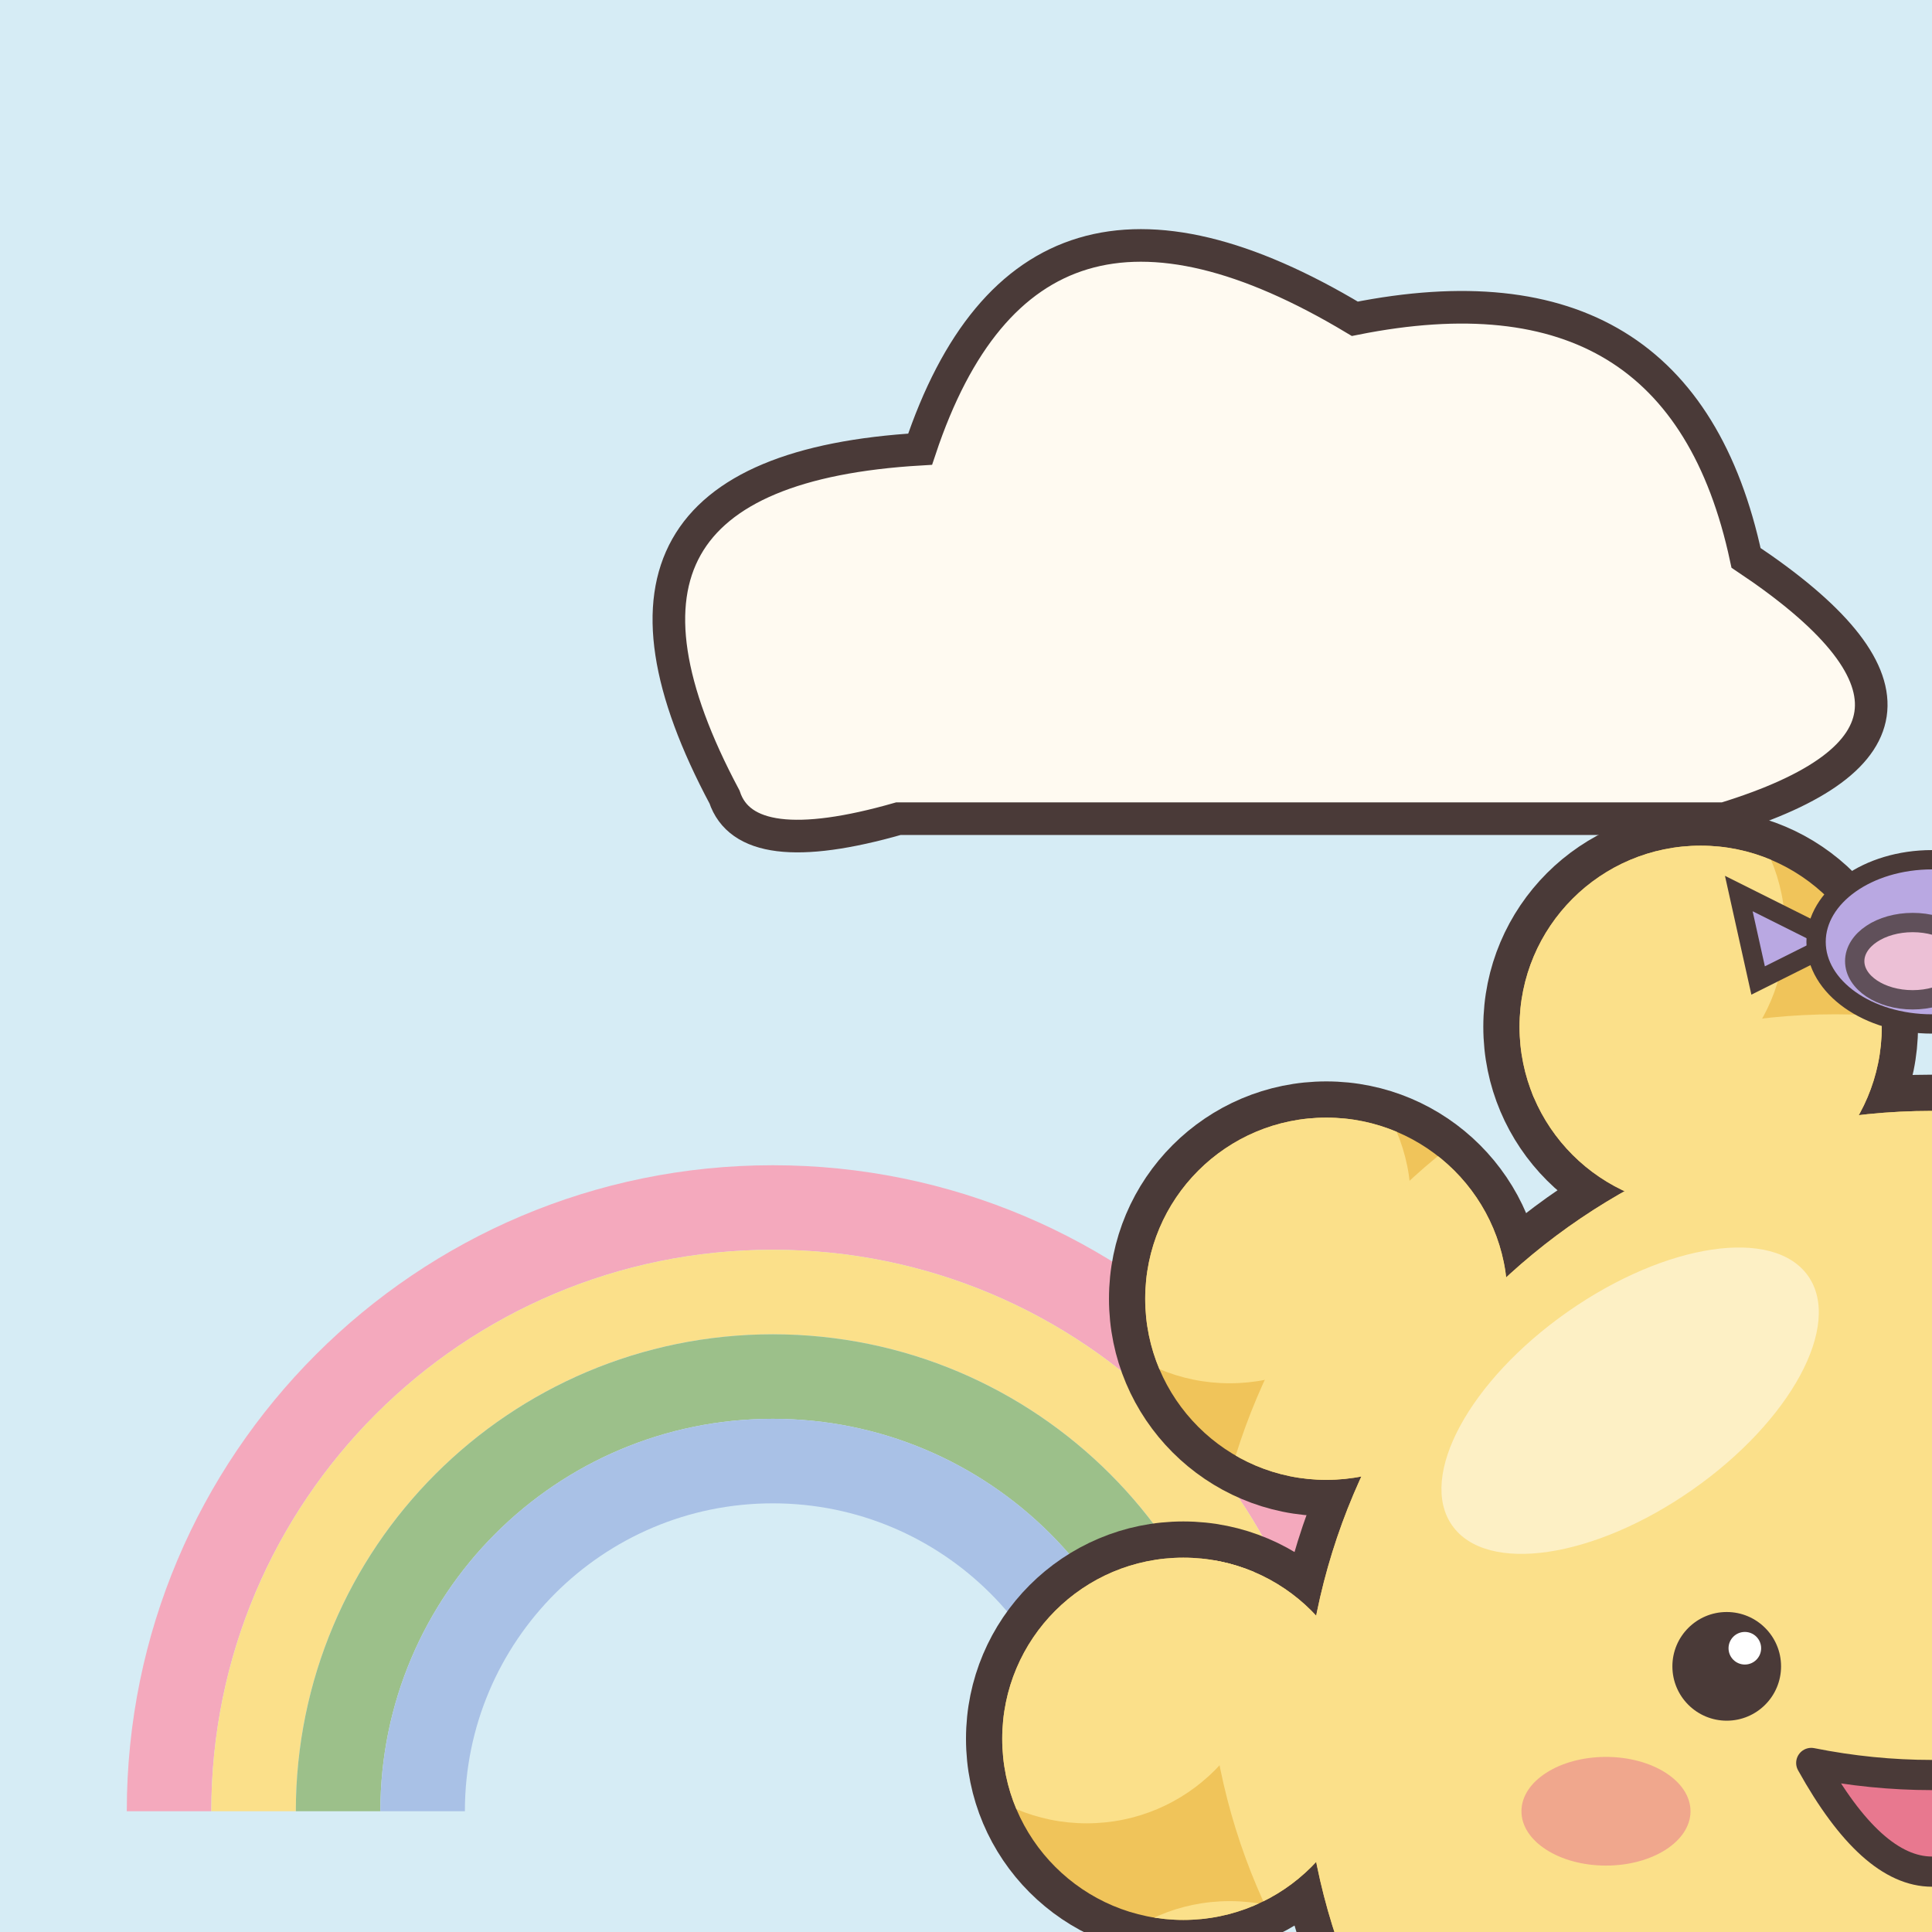
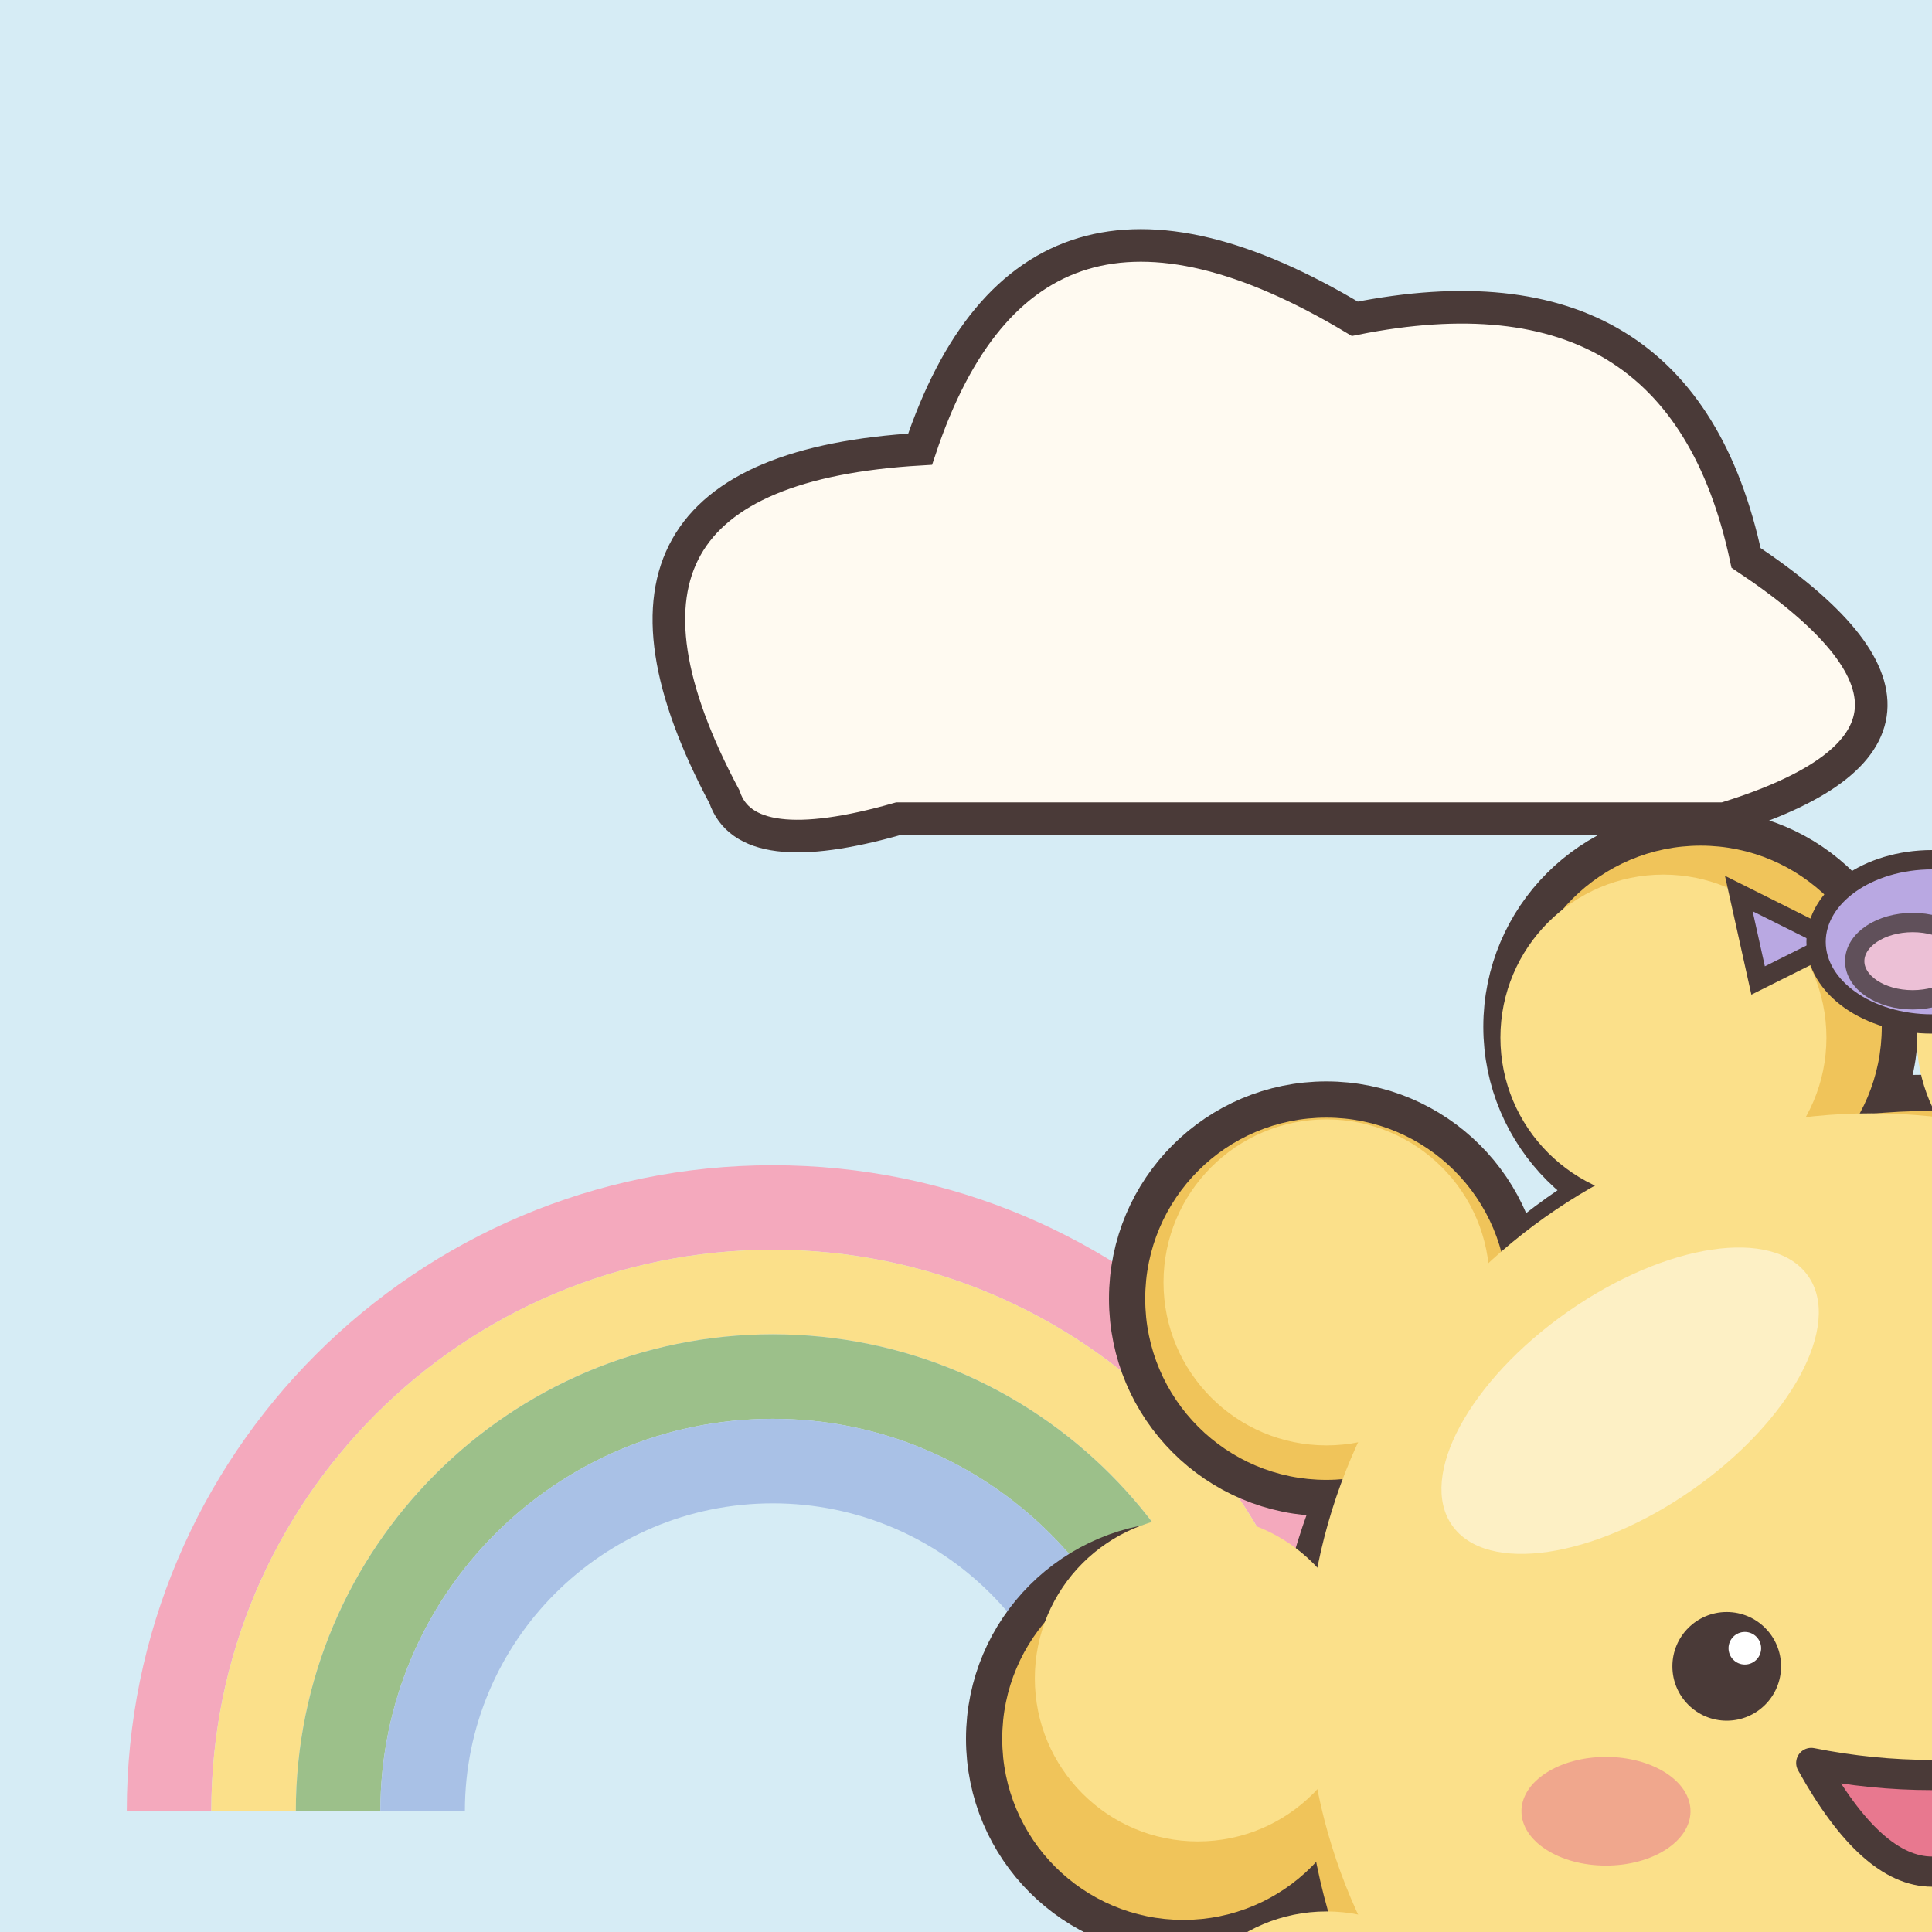
<svg xmlns="http://www.w3.org/2000/svg" width="160" height="160" viewBox="0 0 160 160">
  <rect width="320" height="320" fill="#d6ecf5" />
  <path d="M14 150A50 50 0 0 1 114 150" fill="none" stroke="#f4a9bd" stroke-width="7" />
  <path d="M21 150A43 43 0 0 1 107 150" fill="none" stroke="#fbe08a" stroke-width="7" />
  <path d="M28 150A36 36 0 0 1 100 150" fill="none" stroke="#9cc08a" stroke-width="7" />
  <path d="M35 150A29 29 0 0 1 93 150" fill="none" stroke="#a9c1e6" stroke-width="7" />
  <g transform="translate(60 66) scale(0.9)">
    <path transform="translate(-30 -80)" d="M30 80Q14 50 48 48Q58 18 88 36Q118 30 124 58Q148 74 122 82H46Q32 86 30 80Z" fill="#fffaf1" stroke="#4a3a38" stroke-width="3" />
  </g>
  <g transform="translate(258 62) scale(1.2)">
    <g transform="scale(-1 1)">
      <path d="M-10 0L-20 -5L-18 4Z" fill="#f4a9bd" stroke="#4a3a38" stroke-width="2" />
      <ellipse rx="12" ry="8.5" fill="#f4a9bd" stroke="#4a3a38" stroke-width="2" />
      <circle cx="9" cy="-6" r="6.5" fill="#f4a9bd" stroke="#4a3a38" stroke-width="2" />
      <path d="M14 -7L21 -4L14 -2Z" fill="#e79c6c" stroke="#4a3a38" stroke-width="2" />
      <ellipse cx="-2" cy="2" rx="6" ry="4" fill="#f9c6d3" stroke="#4a3a38" stroke-width="2" opacity=".8" />
      <circle cx="10" cy="-7" r="1.6" fill="#4a3a38" />
    </g>
  </g>
  <g transform="translate(286 130) scale(0.5)">
    <path transform="translate(-30 -80)" d="M30 80Q14 50 48 48Q58 18 88 36Q118 30 124 58Q148 74 122 82H46Q32 86 30 80Z" fill="#c9dcf2" stroke="#4a3a38" stroke-width="3" />
  </g>
-   <path d="M196 138Q258 98 320 104" fill="none" stroke="#e79c6c" stroke-width="3" stroke-linecap="round" stroke-dasharray="0.1 8" />
+   <circle cx="196.0" cy="138.0" r="1.8" fill="#e79c6c" />
+   <circle cx="204.9" cy="132.5" r="1.8" fill="#e79c6c" />
+   <circle cx="213.7" cy="127.5" r="1.8" fill="#e79c6c" />
+   <circle cx="222.6" cy="123.0" r="1.8" fill="#e79c6c" />
+   <circle cx="231.4" cy="118.9" r="1.8" fill="#e79c6c" />
+   <circle cx="240.3" cy="115.3" r="1.8" fill="#e79c6c" />
+   <circle cx="249.1" cy="112.2" r="1.8" fill="#e79c6c" />
+   <circle cx="258.0" cy="109.5" r="1.8" fill="#e79c6c" />
+   <circle cx="266.9" cy="107.3" r="1.8" fill="#e79c6c" />
+   <circle cx="275.7" cy="105.6" r="1.8" fill="#e79c6c" />
+   <circle cx="284.6" cy="104.3" r="1.8" fill="#e79c6c" />
+   <circle cx="293.4" cy="103.5" r="1.8" fill="#e79c6c" />
+   <circle cx="302.3" cy="103.2" r="1.8" fill="#e79c6c" />
+   <circle cx="311.1" cy="103.4" r="1.8" fill="#e79c6c" />
+   <circle cx="320.0" cy="104.0" r="1.8" fill="#e79c6c" />
  <path d="M0 226Q80 200 170 220T320 226V320H0Z" fill="#bfe6d4" />
  <path d="M0 262Q90 236 190 260T320 262V320H0Z" fill="#9cc08a" stroke="#4a3a38" stroke-width="3" />
  <path d="M0 302Q80 288 160 304T320 302" fill="none" stroke="#4a3a38" stroke-width="20" />
  <path d="M0 302Q80 288 160 304T320 302" fill="none" stroke="#f8d5b8" stroke-width="14" />
  <g transform="translate(56 192) scale(0.7)">
    <path d="M-12 24L-8 42M12 24L8 42" fill="none" stroke="#4a3a38" stroke-width="2" stroke-linecap="round" stroke-linejoin="round" />
    <rect x="-10" y="42" width="20" height="13" rx="3" fill="#f6b98c" stroke="#4a3a38" stroke-width="2" />
    <circle r="26" fill="#f4a9bd" stroke="#4a3a38" stroke-width="2" />
    <path d="M0 -26C-14 -10 -14 10 0 26C14 10 14 -10 0 -26Z" fill="#fbe08a" stroke="#4a3a38" stroke-width="2" />
  </g>
  <g transform="translate(240 214) scale(1.1)">
    <path d="M0 0L46 -14L20 12Z" fill="#fffaf1" stroke="#4a3a38" stroke-width="2" stroke-linejoin="round" />
    <path d="M0 0L20 12L16 2Z" fill="#a9c1e6" stroke="#4a3a38" stroke-width="2" stroke-linejoin="round" />
  </g>
  <g transform="translate(36 296) scale(1.1)">
    <path d="M-7 0V-14H7V0Q0 4 -7 0Z" fill="#fffaf1" stroke="#4a3a38" stroke-width="2" />
    <path d="M-20 -14A20 16 0 0 1 20 -14Z" fill="#e8788f" stroke="#4a3a38" stroke-width="2" />
    <circle cx="-8" cy="-22" r="3" fill="#fff" />
    <circle cx="6" cy="-26" r="2.5" fill="#fff" />
    <circle cx="12" cy="-19" r="2" fill="#fff" />
  </g>
  <path d="M60 312q-4-14-10-18M60 312q0-18 2-24M60 312q4-14 12-16" fill="none" stroke="#6f9f6b" stroke-width="3" stroke-linecap="round" stroke-linejoin="round" />
  <path d="M300 308q-4-14-10-18M300 308q0-18 2-24M300 308q4-14 12-16" fill="none" stroke="#6f9f6b" stroke-width="3" stroke-linecap="round" stroke-linejoin="round" />
  <g transform="translate(284 300) scale(0.9)">
    <ellipse cx="2" cy="-5" rx="24" ry="6" fill="#f8d5b8" stroke="#4a3a38" stroke-width="2" />
    <path d="M24 -8V-20M29 -8L34 -18" fill="none" stroke="#4a3a38" stroke-width="2" stroke-linecap="round" stroke-linejoin="round" />
    <circle cx="-4" cy="-16" r="13" fill="#b9a8e2" stroke="#4a3a38" stroke-width="2" />
    <path d="M-4 -16a4 4 0 1 1 4 4a8 8 0 1 1-8-8" fill="none" stroke="#4a3a38" stroke-width="2" stroke-linecap="round" stroke-linejoin="round" />
  </g>
  <g transform="translate(0 -26) scale(1)">
    <g stroke="#4a3a38" stroke-width="6" stroke-linejoin="round" fill="#4a3a38">
      <circle cx="222" cy="170" r="15" />
      <circle cx="210.159" cy="206.443" r="15" />
      <circle cx="179.159" cy="228.966" r="15" />
      <circle cx="140.841" cy="228.966" r="15" />
      <circle cx="109.841" cy="206.443" r="15" />
      <circle cx="98" cy="170" r="15" />
      <circle cx="109.841" cy="133.557" r="15" />
      <circle cx="140.841" cy="111.034" r="15" />
      <circle cx="179.159" cy="111.034" r="15" />
      <circle cx="210.159" cy="133.557" r="15" />
      <circle cx="160" cy="170" r="52" />
      <ellipse cx="238" cy="158" rx="10" ry="17" transform="rotate(-40 238 158)" />
    </g>
-     <clipPath id="sunny">
+     <g fill="#f0c45a">
      <circle cx="222" cy="170" r="15" />
      <circle cx="210.159" cy="206.443" r="15" />
      <circle cx="179.159" cy="228.966" r="15" />
      <circle cx="140.841" cy="228.966" r="15" />
      <circle cx="109.841" cy="206.443" r="15" />
      <circle cx="98" cy="170" r="15" />
      <circle cx="109.841" cy="133.557" r="15" />
      <circle cx="140.841" cy="111.034" r="15" />
      <circle cx="179.159" cy="111.034" r="15" />
      <circle cx="210.159" cy="133.557" r="15" />
      <circle cx="160" cy="170" r="52" />
      <ellipse cx="238" cy="158" rx="10" ry="17" transform="rotate(-40 238 158)" />
-     </clipPath>
-     <g clip-path="url(#sunny)">
-       <rect width="320" height="320" fill="#f0c45a" />
-       <g transform="translate(-8 -8)" fill="#fbe08a">
-         <circle cx="222" cy="170" r="15" />
-         <circle cx="210.159" cy="206.443" r="15" />
-         <circle cx="179.159" cy="228.966" r="15" />
-         <circle cx="140.841" cy="228.966" r="15" />
-         <circle cx="109.841" cy="206.443" r="15" />
-         <circle cx="98" cy="170" r="15" />
-         <circle cx="109.841" cy="133.557" r="15" />
-         <circle cx="140.841" cy="111.034" r="15" />
-         <circle cx="179.159" cy="111.034" r="15" />
-         <circle cx="210.159" cy="133.557" r="15" />
-         <circle cx="160" cy="170" r="52" />
-         <ellipse cx="238" cy="158" rx="10" ry="17" transform="rotate(-40 238 158)" />
-       </g>
-       <ellipse cx="135" cy="142" rx="18" ry="9" fill="#fff" opacity=".5" transform="rotate(-35 135 142)" />
    </g>
+     <g fill="#fbe08a" transform="translate(11.0 12.0) scale(0.9)">
+       <circle cx="222" cy="170" r="15" />
+       <circle cx="210.159" cy="206.443" r="15" />
+       <circle cx="179.159" cy="228.966" r="15" />
+       <circle cx="140.841" cy="228.966" r="15" />
+       <circle cx="109.841" cy="206.443" r="15" />
+       <circle cx="98" cy="170" r="15" />
+       <circle cx="109.841" cy="133.557" r="15" />
+       <circle cx="140.841" cy="111.034" r="15" />
+       <circle cx="179.159" cy="111.034" r="15" />
+       <circle cx="210.159" cy="133.557" r="15" />
+       <circle cx="160" cy="170" r="52" />
+       <ellipse cx="238" cy="158" rx="10" ry="17" transform="rotate(-40 238 158)" />
+     </g>
+     <ellipse cx="135" cy="142" rx="18" ry="9" fill="#fff" opacity=".5" transform="rotate(-35 135 142)" />
    <circle cx="143" cy="164" r="4.5" fill="#4a3a38" />
    <circle cx="144.5" cy="162.5" r="1.35" fill="#fff" />
    <path d="M171 167Q177 158 183 167" fill="none" stroke="#4a3a38" stroke-width="2.5" stroke-linecap="round" stroke-linejoin="round" />
    <ellipse cx="133" cy="176" rx="7" ry="4.5" fill="#e8788f" opacity=".55" />
    <ellipse cx="187" cy="176" rx="7" ry="4.5" fill="#e8788f" opacity=".55" />
    <path d="M150 172Q160 174 170 172Q160 190 150 172Z" fill="#e8788f" stroke="#4a3a38" stroke-width="2.5" stroke-linejoin="round" />
    <g transform="translate(160 104) scale(0.8)">
      <g transform="scale(1 1)">
        <path d="M-10 0L-20 -5L-18 4Z" fill="#b9a8e2" stroke="#4a3a38" stroke-width="2" />
        <ellipse rx="12" ry="8.5" fill="#b9a8e2" stroke="#4a3a38" stroke-width="2" />
        <circle cx="9" cy="-6" r="6.5" fill="#b9a8e2" stroke="#4a3a38" stroke-width="2" />
        <path d="M14 -7L21 -4L14 -2Z" fill="#e79c6c" stroke="#4a3a38" stroke-width="2" />
        <ellipse cx="-2" cy="2" rx="6" ry="4" fill="#f9c6d3" stroke="#4a3a38" stroke-width="2" opacity=".8" />
        <circle cx="10" cy="-7" r="1.6" fill="#4a3a38" />
      </g>
    </g>
  </g>
</svg>
